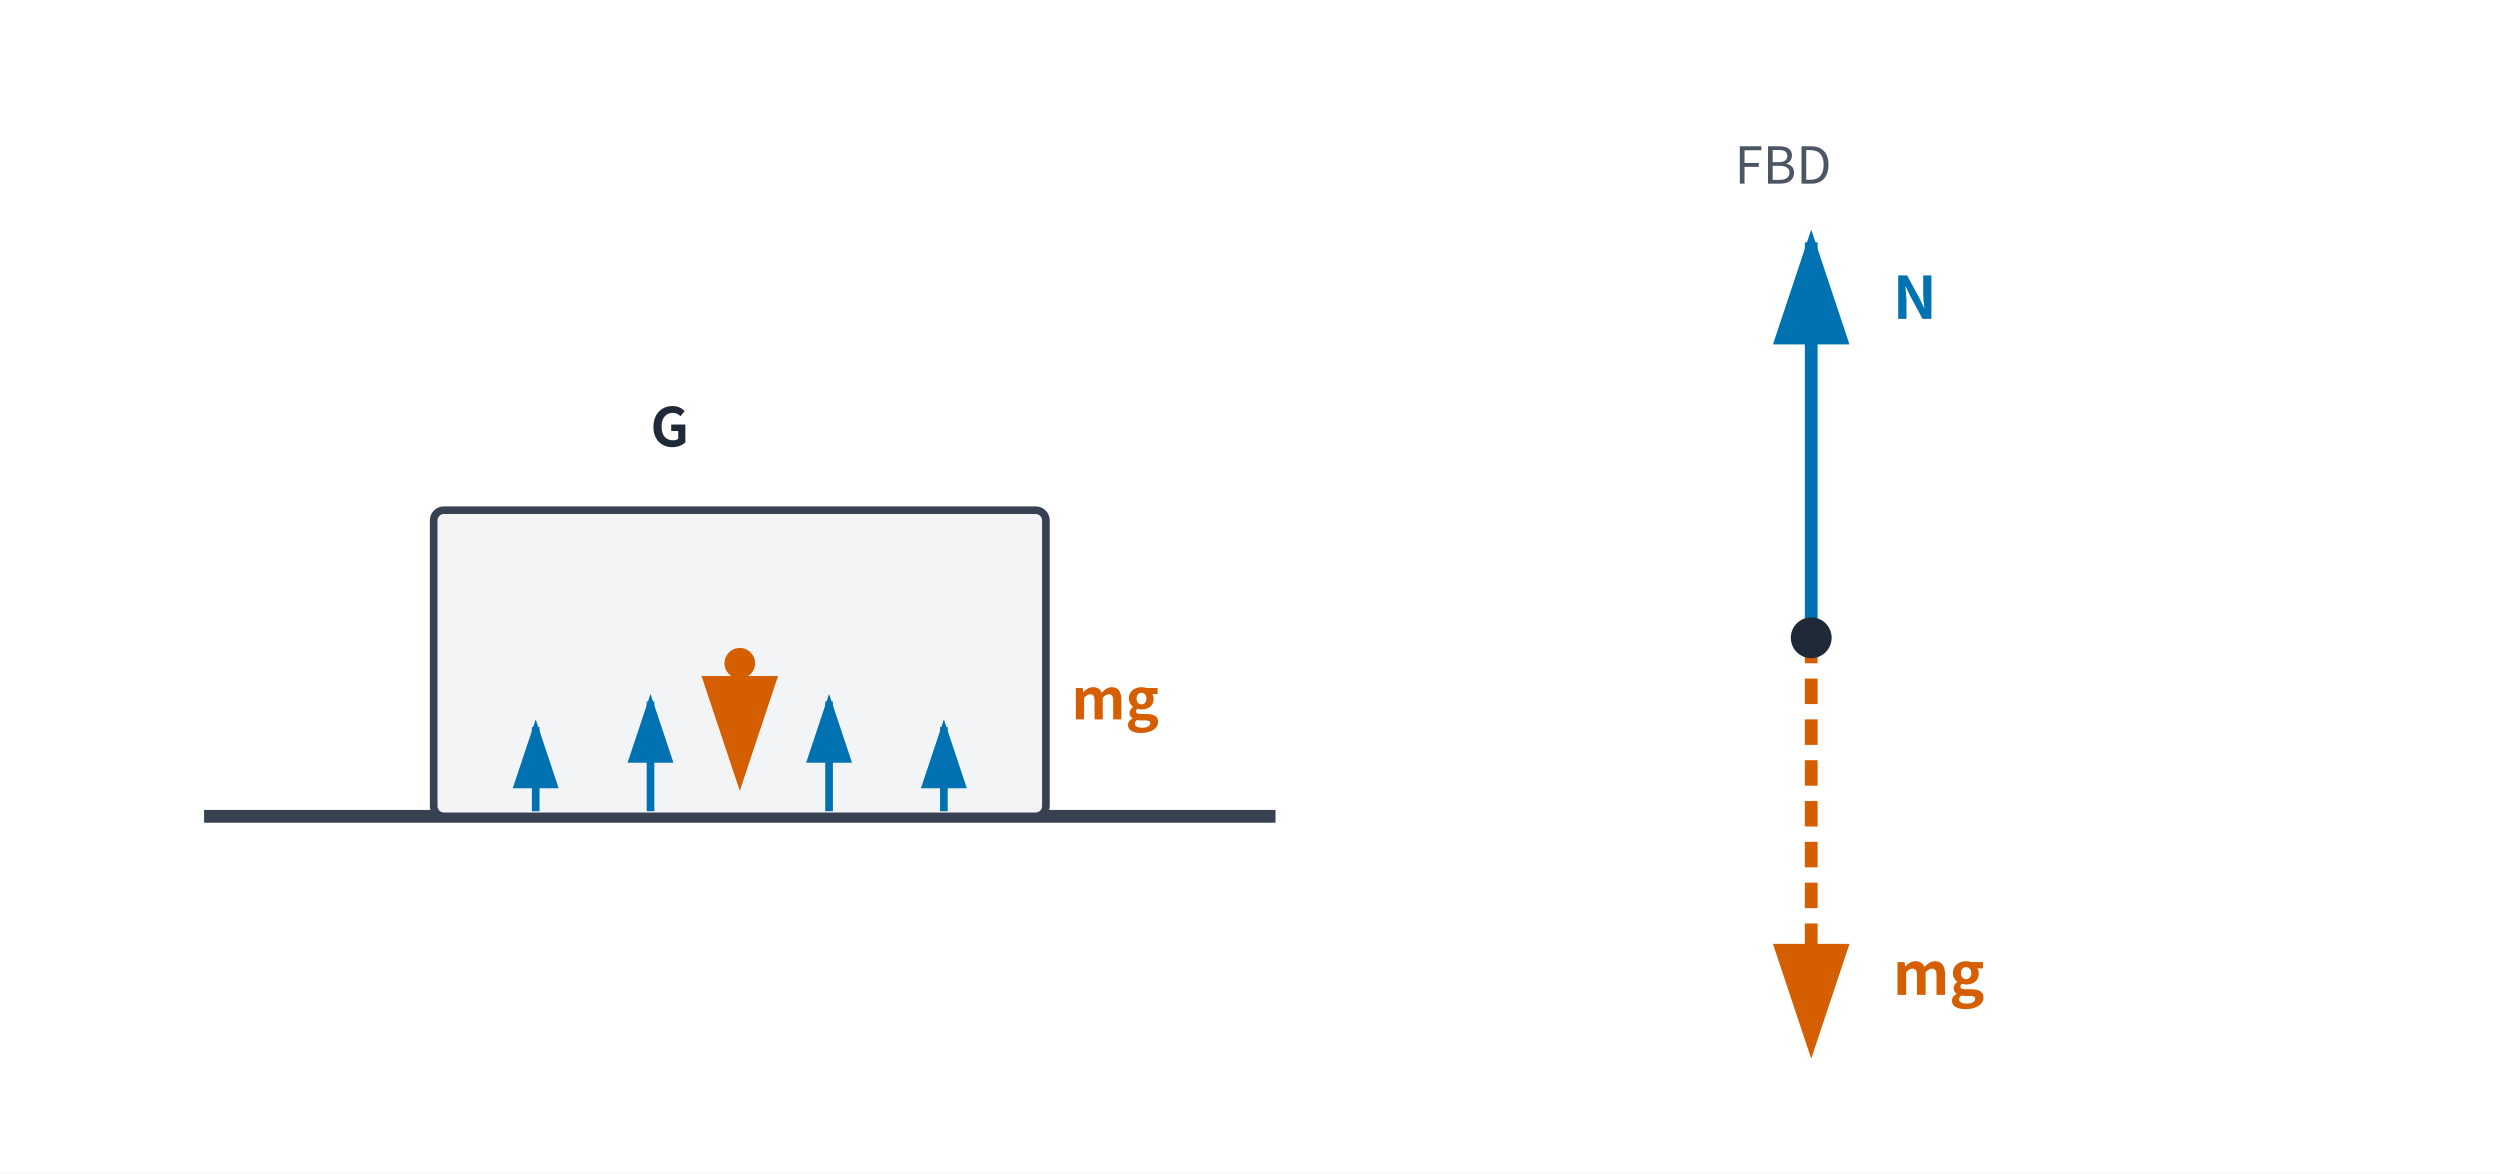
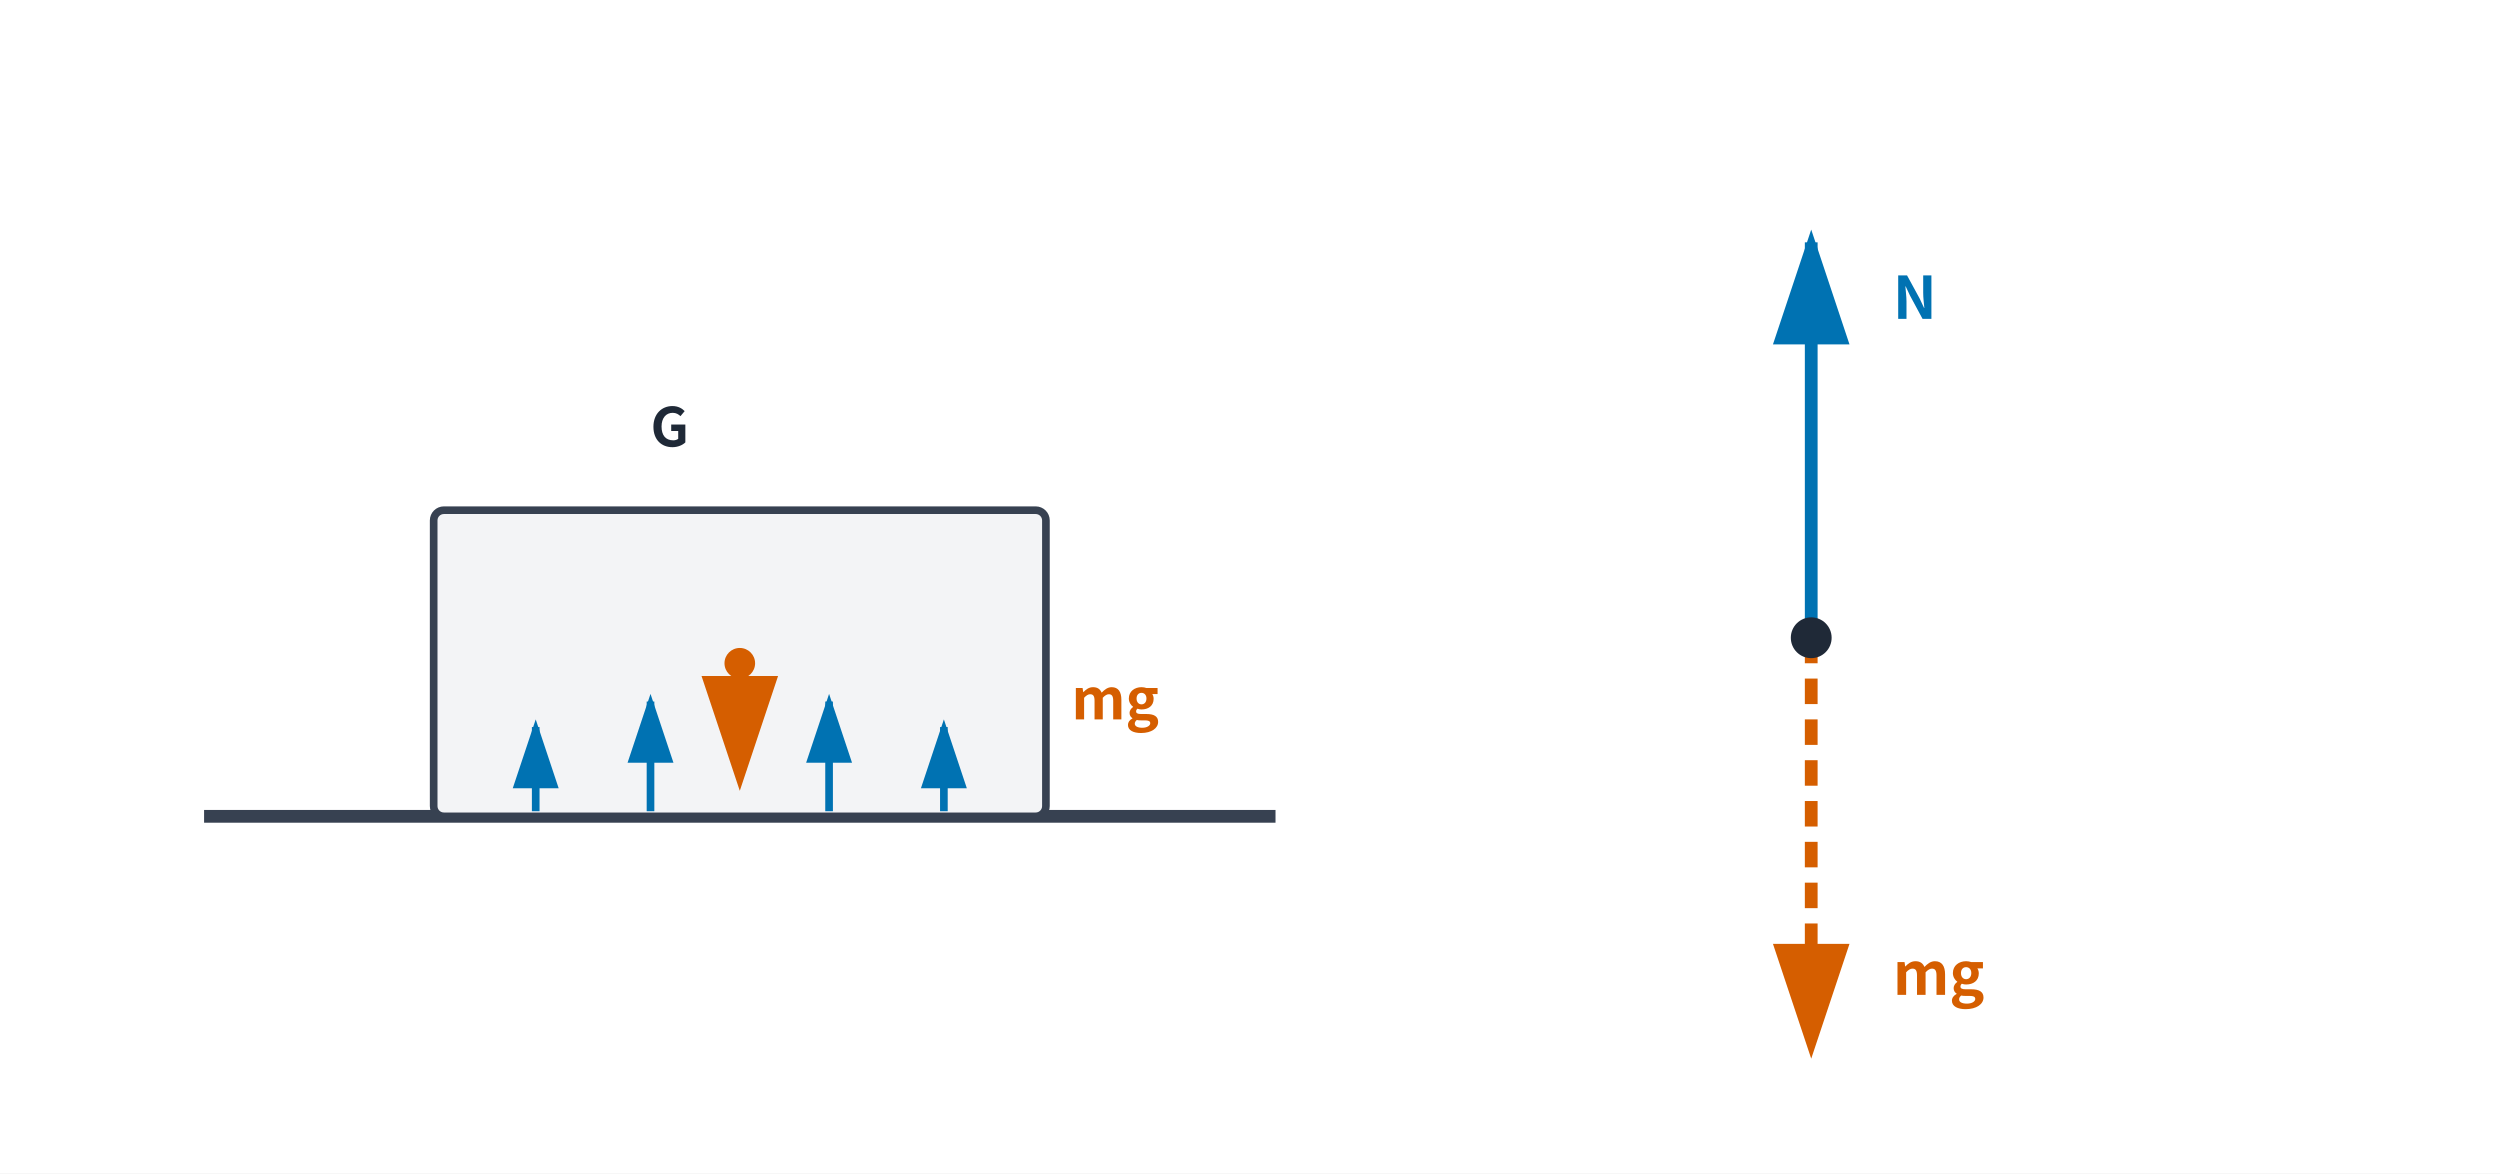
<svg xmlns="http://www.w3.org/2000/svg" data-layout-lint="strict" viewBox="0 0 980 460" role="img" aria-labelledby="title desc">
  <rect width="980" height="460" fill="white" />
  <defs>
    <marker id="arrow-blue" markerWidth="10" markerHeight="10" refX="8" refY="3" orient="auto">
      <path d="M0,0 L0,6 L9,3 z" fill="#0072B2" />
    </marker>
    <marker id="arrow-orange" markerWidth="10" markerHeight="10" refX="8" refY="3" orient="auto">
      <path d="M0,0 L0,6 L9,3 z" fill="#D55E00" />
    </marker>
  </defs>
  <line x1="80" y1="320" x2="500" y2="320" stroke="#374151" stroke-width="5" />
  <rect x="170" y="200" width="240" height="120" rx="4" fill="#F3F4F6" stroke="#374151" stroke-width="3" />
  <circle cx="290" cy="260" r="6" fill="#D55E00" />
  <text x="255" y="175" font-family="Noto Sans CJK JP, sans-serif" font-size="21" fill="#1F2937" font-weight="700">G</text>
  <line data-series-group="left-forces" data-series-label="mg" x1="290" y1="260" x2="290" y2="305" stroke="#D55E00" stroke-width="5" stroke-dasharray="10 6" marker-end="url(#arrow-orange)" />
  <text x="420" y="282" font-family="Noto Sans CJK JP, sans-serif" font-size="22" fill="#D55E00" font-weight="700">mg</text>
  <g data-series-group="left-forces" data-series-label="contact-distribution" stroke="#0072B2" stroke-width="3" marker-end="url(#arrow-blue)">
    <line x1="210" y1="318" x2="210" y2="285" />
    <line x1="255" y1="318" x2="255" y2="275" />
    <line x1="325" y1="318" x2="325" y2="275" />
    <line x1="370" y1="318" x2="370" y2="285" />
  </g>
-   <text x="680" y="72" font-family="Noto Sans CJK JP, sans-serif" font-size="20" fill="#4B5563">FBD</text>
  <line data-series-group="right-forces" data-series-label="N" x1="710" y1="250" x2="710" y2="95" stroke="#0072B2" stroke-width="5" marker-end="url(#arrow-blue)" />
  <line data-series-group="right-forces" data-series-label="mg" x1="710" y1="250" x2="710" y2="410" stroke="#D55E00" stroke-width="5" stroke-dasharray="10 6" marker-end="url(#arrow-orange)" />
  <circle cx="710" cy="250" r="8" fill="#1F2937" />
  <text x="742" y="125" font-family="Noto Sans CJK JP, sans-serif" font-size="23" fill="#0072B2" font-weight="700">N</text>
  <text x="742" y="390" font-family="Noto Sans CJK JP, sans-serif" font-size="23" fill="#D55E00" font-weight="700">mg</text>
</svg>
